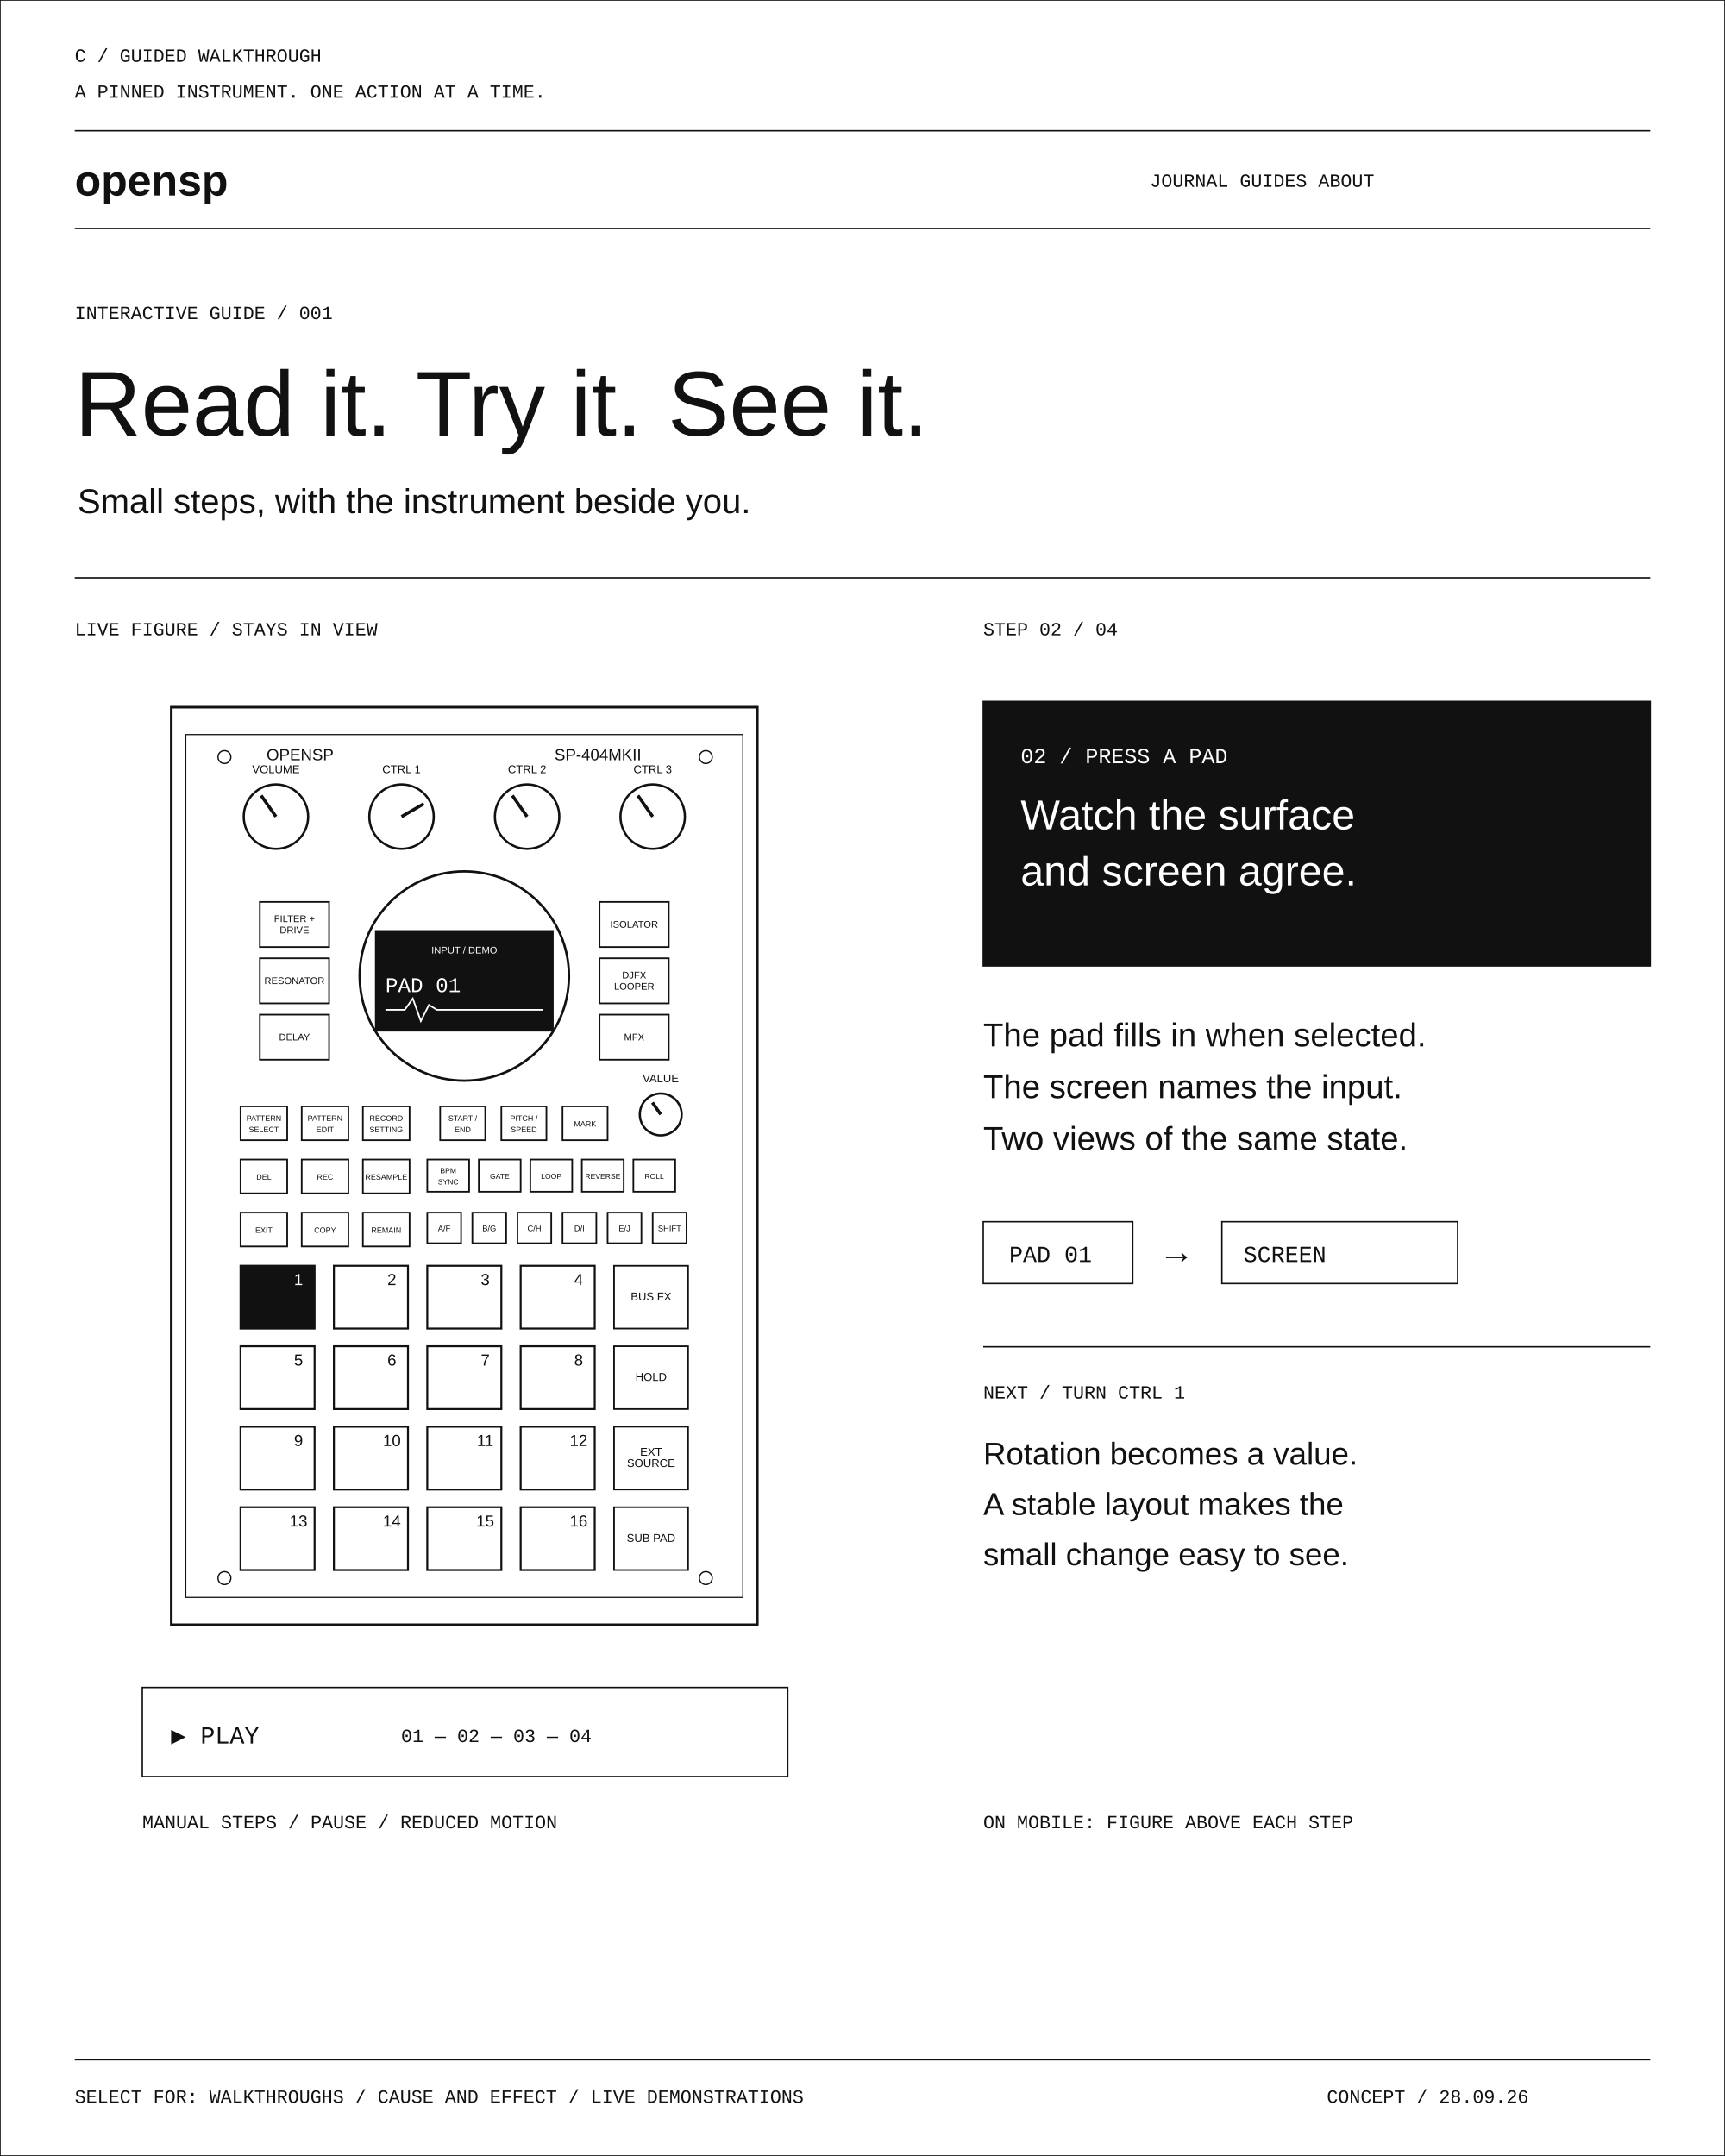
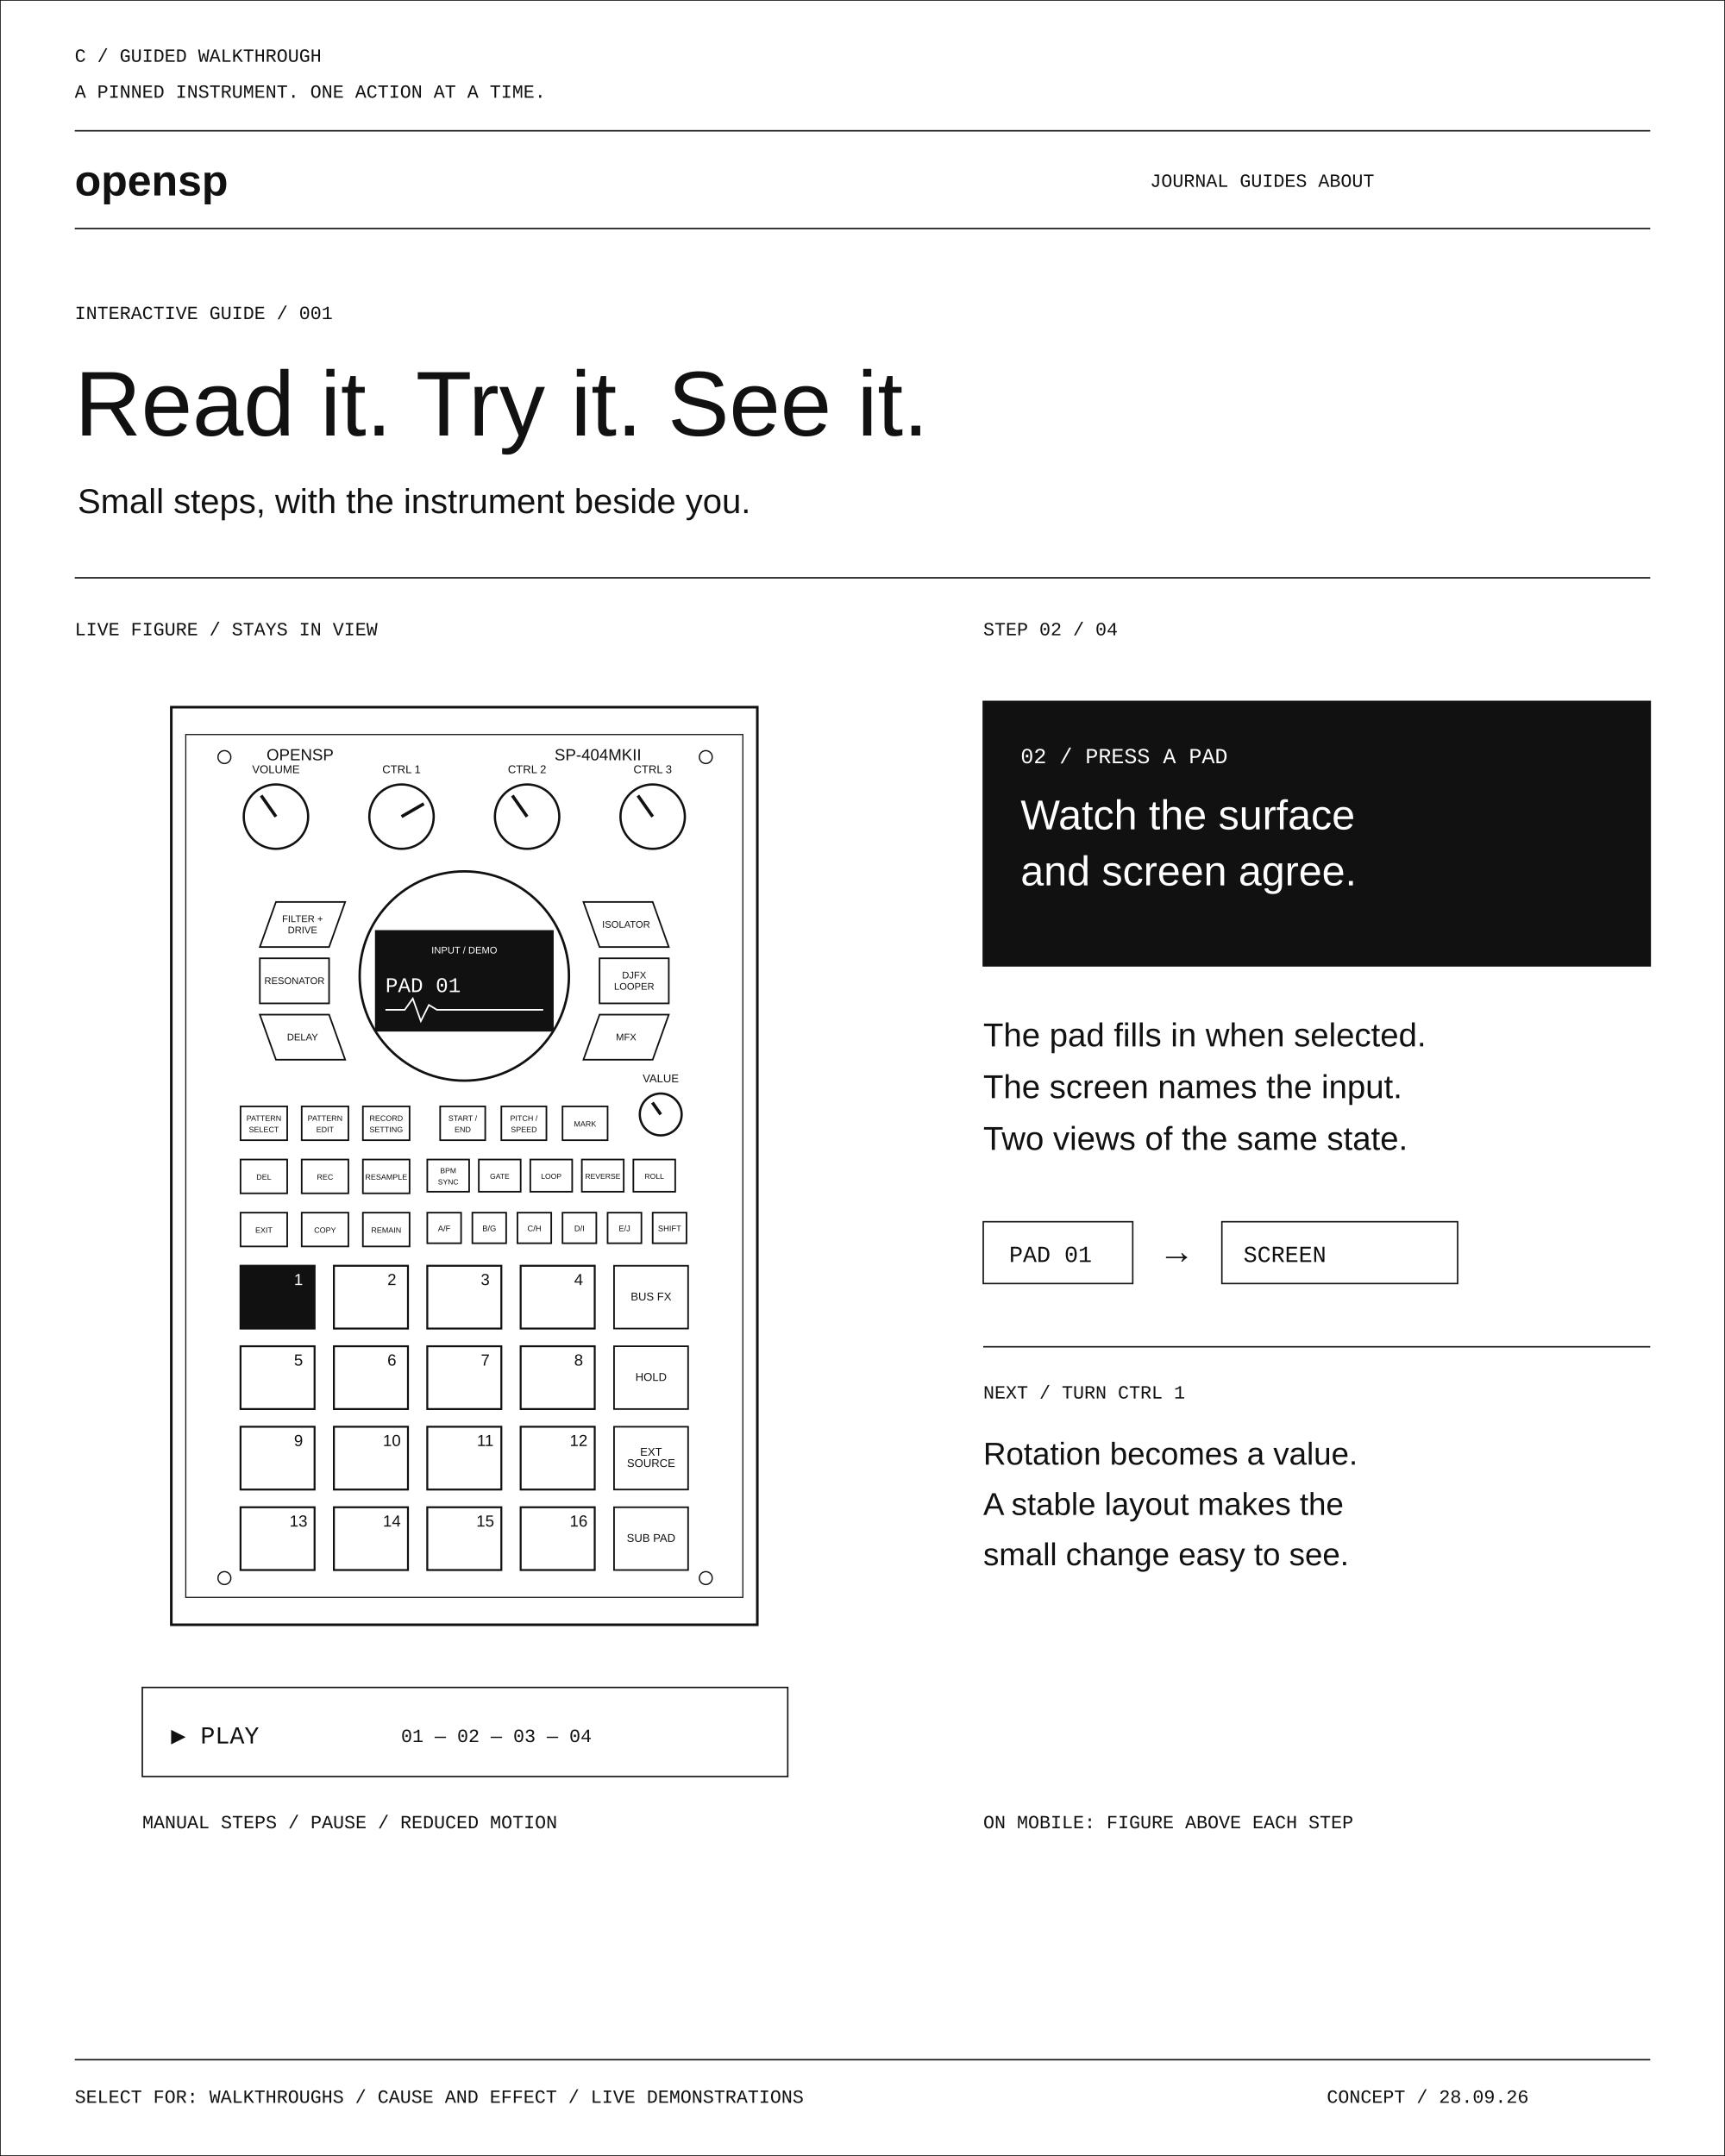
<svg xmlns="http://www.w3.org/2000/svg" width="1200" height="1500" viewBox="0 0 1200 1500">
  <rect x="0" y="0" width="1200" height="1500" fill="white" stroke="#111" stroke-width="1" />
  <text x="52" y="43" font-family="Courier New" font-size="13" font-weight="normal" fill="#111">C / GUIDED WALKTHROUGH</text>
  <text x="52" y="68" font-family="Courier New" font-size="13" font-weight="normal" fill="#111">A PINNED INSTRUMENT. ONE ACTION AT A TIME.</text>
  <path d="M52 91L1148 91" fill="none" stroke="#111" stroke-width="1" />
  <text x="52" y="136" font-family="Arial" font-size="30" font-weight="bold" fill="#111">opensp</text>
  <text x="800" y="130" font-family="Courier New" font-size="13" font-weight="normal" fill="#111">JOURNAL     GUIDES     ABOUT</text>
  <path d="M52 159L1148 159" fill="none" stroke="#111" stroke-width="1" />
  <text x="52" y="222" font-family="Courier New" font-size="13" font-weight="normal" fill="#111">INTERACTIVE GUIDE / 001</text>
  <text x="52" y="303" font-family="Arial" font-size="64" font-weight="normal" fill="#111">Read it. Try it. See it.</text>
  <text x="54" y="357" font-family="Arial" font-size="24" font-weight="normal" fill="#111">Small steps, with the instrument beside you.</text>
  <path d="M52 402L1148 402" fill="none" stroke="#111" stroke-width="1" />
  <text x="52" y="442" font-family="Courier New" font-size="13" font-weight="normal" fill="#111">LIVE FIGURE / STAYS IN VIEW</text>
  <text x="684" y="442" font-family="Courier New" font-size="13" font-weight="normal" fill="#111">STEP 02 / 04</text>
  <g id="instrument" data-part="instrument" transform="translate(99 492) scale(1.12)">
    <g id="enclosure" data-part="enclosure">
      <rect x="18" y="0" width="364" height="570" fill="white" stroke="#111" stroke-width="1.6" />
      <rect x="27" y="17" width="346" height="536" fill="white" stroke="#111" stroke-width="0.7" />
      <text x="98" y="33" text-anchor="middle" font-family="Arial" font-size="10" fill="#111">OPENSP</text>
      <text x="283" y="33" text-anchor="middle" font-family="Arial" font-size="10" fill="#111">SP-404MKII</text>
      <circle cx="51" cy="31" r="4" fill="white" stroke="#111" stroke-width=".8" />
      <circle cx="51" cy="541" r="4" fill="white" stroke="#111" stroke-width=".8" />
      <circle cx="350" cy="31" r="4" fill="white" stroke="#111" stroke-width=".8" />
      <circle cx="350" cy="541" r="4" fill="white" stroke="#111" stroke-width=".8" />
    </g>
    <g id="top-knobs" data-part="top-knobs">
      <g id="volume" data-part="volume">
        <text x="83" y="41" text-anchor="middle" font-family="Arial" font-size="7" fill="#111">VOLUME</text>
        <circle cx="83" cy="68" r="20" fill="white" stroke="#111" stroke-width="1.4" />
        <g id="volume-indicator" data-part="volume-indicator" transform="rotate(-35 83 68)">
          <path d="M83 68V52" stroke="#111" stroke-width="2" />
        </g>
      </g>
      <g id="ctrl-1" data-part="ctrl-1">
        <text x="161" y="41" text-anchor="middle" font-family="Arial" font-size="7" fill="#111">CTRL 1</text>
        <circle cx="161" cy="68" r="20" fill="white" stroke="#111" stroke-width="1.4" />
        <g id="ctrl-1-indicator" data-part="ctrl-1-indicator" transform="rotate(60 161 68)">
          <path d="M161 68V52" stroke="#111" stroke-width="2" />
        </g>
      </g>
      <g id="ctrl-2" data-part="ctrl-2">
        <text x="239" y="41" text-anchor="middle" font-family="Arial" font-size="7" fill="#111">CTRL 2</text>
        <circle cx="239" cy="68" r="20" fill="white" stroke="#111" stroke-width="1.4" />
        <g id="ctrl-2-indicator" data-part="ctrl-2-indicator" transform="rotate(-35 239 68)">
          <path d="M239 68V52" stroke="#111" stroke-width="2" />
        </g>
      </g>
      <g id="ctrl-3" data-part="ctrl-3">
        <text x="317" y="41" text-anchor="middle" font-family="Arial" font-size="7" fill="#111">CTRL 3</text>
        <circle cx="317" cy="68" r="20" fill="white" stroke="#111" stroke-width="1.4" />
        <g id="ctrl-3-indicator" data-part="ctrl-3-indicator" transform="rotate(-35 317 68)">
          <path d="M317 68V52" stroke="#111" stroke-width="2" />
        </g>
      </g>
    </g>
    <g id="display" data-part="display">
      <g id="display-bezel" data-part="display-bezel">
        <circle cx="200" cy="167" r="65" fill="white" stroke="#111" stroke-width="1.5" />
      </g>
      <g id="screen-content" data-part="screen-content">
        <rect x="145" y="139" width="110" height="62" fill="#111" stroke="#111" stroke-width="1" />
        <text x="200" y="153" text-anchor="middle" font-family="Arial" font-size="6" fill="white">INPUT / DEMO</text>
        <text id="screen-value" x="151" y="177" font-family="Courier New" font-size="13" fill="white">PAD 01</text>
        <path id="wave" d="M151 188h12l5 -7 5 14 5 -10 5 3h66" fill="none" stroke="white" />
      </g>
    </g>
    <g id="effect-buttons" data-part="effect-buttons">
      <g id="fx-filter-drive" data-part="fx-filter-drive">
-         <rect x="73" y="121" width="43" height="28" fill="white" stroke="#111" stroke-width="1" />
-         <text x="94.5" y="133.5" text-anchor="middle" font-family="Arial" font-size="6" fill="#111">FILTER +</text>
-         <text x="94.5" y="140.5" text-anchor="middle" font-family="Arial" font-size="6" fill="#111">DRIVE</text>
+         <path d="M83 121h43L116 149H73Z" fill="white" stroke="#111" />
+         <text x="99.5" y="133.5" text-anchor="middle" font-family="Arial" font-size="6" fill="#111">FILTER +</text>
+         <text x="99.5" y="140.5" text-anchor="middle" font-family="Arial" font-size="6" fill="#111">DRIVE</text>
      </g>
      <g id="fx-resonator" data-part="fx-resonator">
-         <rect x="73" y="156" width="43" height="28" fill="white" stroke="#111" stroke-width="1" />
+         <path d="M73 156h43L116 184H73Z" fill="white" stroke="#111" />
        <text x="94.5" y="172.0" text-anchor="middle" font-family="Arial" font-size="6" fill="#111">RESONATOR</text>
      </g>
      <g id="fx-delay" data-part="fx-delay">
-         <rect x="73" y="191" width="43" height="28" fill="white" stroke="#111" stroke-width="1" />
-         <text x="94.5" y="207.0" text-anchor="middle" font-family="Arial" font-size="6" fill="#111">DELAY</text>
+         <path d="M73 191h43L126 219H83Z" fill="white" stroke="#111" />
+         <text x="99.5" y="207.0" text-anchor="middle" font-family="Arial" font-size="6" fill="#111">DELAY</text>
      </g>
      <g id="fx-isolator" data-part="fx-isolator">
-         <rect x="284" y="121" width="43" height="28" fill="white" stroke="#111" stroke-width="1" />
-         <text x="305.5" y="137.0" text-anchor="middle" font-family="Arial" font-size="6" fill="#111">ISOLATOR</text>
+         <path d="M274 121h43L327 149H284Z" fill="white" stroke="#111" />
+         <text x="300.5" y="137.0" text-anchor="middle" font-family="Arial" font-size="6" fill="#111">ISOLATOR</text>
      </g>
      <g id="fx-djfx-looper" data-part="fx-djfx-looper">
-         <rect x="284" y="156" width="43" height="28" fill="white" stroke="#111" stroke-width="1" />
+         <path d="M284 156h43L327 184H284Z" fill="white" stroke="#111" />
        <text x="305.5" y="168.5" text-anchor="middle" font-family="Arial" font-size="6" fill="#111">DJFX</text>
        <text x="305.5" y="175.5" text-anchor="middle" font-family="Arial" font-size="6" fill="#111">LOOPER</text>
      </g>
      <g id="fx-mfx" data-part="fx-mfx">
-         <rect x="284" y="191" width="43" height="28" fill="white" stroke="#111" stroke-width="1" />
-         <text x="305.5" y="207.0" text-anchor="middle" font-family="Arial" font-size="6" fill="#111">MFX</text>
+         <path d="M284 191h43L317 219H274Z" fill="white" stroke="#111" />
+         <text x="300.5" y="207.0" text-anchor="middle" font-family="Arial" font-size="6" fill="#111">MFX</text>
      </g>
    </g>
    <g id="control-section" data-part="control-section">
      <g id="record-edit-buttons" data-part="record-edit-buttons">
        <g id="pattern-select" data-part="pattern-select">
          <rect x="61" y="248" width="29" height="21" fill="white" stroke="#111" stroke-width="1" />
          <text x="75.5" y="257.0" text-anchor="middle" font-family="Arial" font-size="4.8" fill="#111">PATTERN</text>
          <text x="75.5" y="264.0" text-anchor="middle" font-family="Arial" font-size="4.8" fill="#111">SELECT</text>
        </g>
        <g id="pattern-edit" data-part="pattern-edit">
          <rect x="99" y="248" width="29" height="21" fill="white" stroke="#111" stroke-width="1" />
          <text x="113.5" y="257.0" text-anchor="middle" font-family="Arial" font-size="4.8" fill="#111">PATTERN</text>
          <text x="113.5" y="264.0" text-anchor="middle" font-family="Arial" font-size="4.8" fill="#111">EDIT</text>
        </g>
        <g id="record-setting" data-part="record-setting">
          <rect x="137" y="248" width="29" height="21" fill="white" stroke="#111" stroke-width="1" />
          <text x="151.5" y="257.0" text-anchor="middle" font-family="Arial" font-size="4.8" fill="#111">RECORD</text>
          <text x="151.5" y="264.0" text-anchor="middle" font-family="Arial" font-size="4.8" fill="#111">SETTING</text>
        </g>
        <g id="del" data-part="del">
          <rect x="61" y="281" width="29" height="21" fill="white" stroke="#111" stroke-width="1" />
          <text x="75.5" y="293.5" text-anchor="middle" font-family="Arial" font-size="4.8" fill="#111">DEL</text>
        </g>
        <g id="rec" data-part="rec">
          <rect x="99" y="281" width="29" height="21" fill="white" stroke="#111" stroke-width="1" />
          <text x="113.5" y="293.5" text-anchor="middle" font-family="Arial" font-size="4.8" fill="#111">REC</text>
        </g>
        <g id="resample" data-part="resample">
          <rect x="137" y="281" width="29" height="21" fill="white" stroke="#111" stroke-width="1" />
          <text x="151.5" y="293.5" text-anchor="middle" font-family="Arial" font-size="4.8" fill="#111">RESAMPLE</text>
        </g>
        <g id="exit" data-part="exit">
          <rect x="61" y="314" width="29" height="21" fill="white" stroke="#111" stroke-width="1" />
          <text x="75.5" y="326.5" text-anchor="middle" font-family="Arial" font-size="4.8" fill="#111">EXIT</text>
        </g>
        <g id="copy" data-part="copy">
          <rect x="99" y="314" width="29" height="21" fill="white" stroke="#111" stroke-width="1" />
          <text x="113.5" y="326.5" text-anchor="middle" font-family="Arial" font-size="4.8" fill="#111">COPY</text>
        </g>
        <g id="remain" data-part="remain">
          <rect x="137" y="314" width="29" height="21" fill="white" stroke="#111" stroke-width="1" />
          <text x="151.5" y="326.5" text-anchor="middle" font-family="Arial" font-size="4.8" fill="#111">REMAIN</text>
        </g>
      </g>
      <g id="sample-bank-buttons" data-part="sample-bank-buttons">
        <g id="start-end" data-part="start-end">
          <rect x="185" y="248" width="28" height="21" fill="white" stroke="#111" stroke-width="1" />
          <text x="199.0" y="257.0" text-anchor="middle" font-family="Arial" font-size="4.8" fill="#111">START /</text>
          <text x="199.0" y="264.0" text-anchor="middle" font-family="Arial" font-size="4.8" fill="#111">END</text>
        </g>
        <g id="pitch-speed" data-part="pitch-speed">
          <rect x="223" y="248" width="28" height="21" fill="white" stroke="#111" stroke-width="1" />
          <text x="237.0" y="257.0" text-anchor="middle" font-family="Arial" font-size="4.8" fill="#111">PITCH /</text>
          <text x="237.0" y="264.0" text-anchor="middle" font-family="Arial" font-size="4.8" fill="#111">SPEED</text>
        </g>
        <g id="mark" data-part="mark">
          <rect x="261" y="248" width="28" height="21" fill="white" stroke="#111" stroke-width="1" />
          <text x="275.0" y="260.5" text-anchor="middle" font-family="Arial" font-size="4.8" fill="#111">MARK</text>
        </g>
        <g id="value" data-part="value">
          <text x="322" y="233" text-anchor="middle" font-family="Arial" font-size="7" fill="#111">VALUE</text>
          <circle cx="322" cy="253" r="13" fill="white" stroke="#111" stroke-width="1.4" />
          <g id="value-indicator" data-part="value-indicator" transform="rotate(-35 322 253)">
            <path d="M322 253V244" stroke="#111" stroke-width="2" />
          </g>
        </g>
        <g id="bpm-sync" data-part="bpm-sync">
          <rect x="177" y="281" width="26" height="20" fill="white" stroke="#111" stroke-width="1" />
          <text x="190.0" y="289.5" text-anchor="middle" font-family="Arial" font-size="4.6" fill="#111">BPM</text>
          <text x="190.0" y="296.5" text-anchor="middle" font-family="Arial" font-size="4.6" fill="#111">SYNC</text>
        </g>
        <g id="gate" data-part="gate">
          <rect x="209" y="281" width="26" height="20" fill="white" stroke="#111" stroke-width="1" />
          <text x="222.0" y="293.0" text-anchor="middle" font-family="Arial" font-size="4.6" fill="#111">GATE</text>
        </g>
        <g id="loop" data-part="loop">
          <rect x="241" y="281" width="26" height="20" fill="white" stroke="#111" stroke-width="1" />
          <text x="254.0" y="293.0" text-anchor="middle" font-family="Arial" font-size="4.6" fill="#111">LOOP</text>
        </g>
        <g id="reverse" data-part="reverse">
          <rect x="273" y="281" width="26" height="20" fill="white" stroke="#111" stroke-width="1" />
          <text x="286.0" y="293.0" text-anchor="middle" font-family="Arial" font-size="4.6" fill="#111">REVERSE</text>
        </g>
        <g id="roll" data-part="roll">
          <rect x="305" y="281" width="26" height="20" fill="white" stroke="#111" stroke-width="1" />
          <text x="318.0" y="293.0" text-anchor="middle" font-family="Arial" font-size="4.6" fill="#111">ROLL</text>
        </g>
        <g id="bank-a-f" data-part="bank-a-f">
          <rect x="177" y="314" width="21" height="19" fill="white" stroke="#111" stroke-width="1" />
          <text x="187.5" y="325.5" text-anchor="middle" font-family="Arial" font-size="5" fill="#111">A/F</text>
        </g>
        <g id="bank-b-g" data-part="bank-b-g">
          <rect x="205" y="314" width="21" height="19" fill="white" stroke="#111" stroke-width="1" />
          <text x="215.5" y="325.5" text-anchor="middle" font-family="Arial" font-size="5" fill="#111">B/G</text>
        </g>
        <g id="bank-c-h" data-part="bank-c-h">
          <rect x="233" y="314" width="21" height="19" fill="white" stroke="#111" stroke-width="1" />
          <text x="243.5" y="325.5" text-anchor="middle" font-family="Arial" font-size="5" fill="#111">C/H</text>
        </g>
        <g id="bank-d-i" data-part="bank-d-i">
          <rect x="261" y="314" width="21" height="19" fill="white" stroke="#111" stroke-width="1" />
          <text x="271.5" y="325.5" text-anchor="middle" font-family="Arial" font-size="5" fill="#111">D/I</text>
        </g>
        <g id="bank-e-j" data-part="bank-e-j">
          <rect x="289" y="314" width="21" height="19" fill="white" stroke="#111" stroke-width="1" />
          <text x="299.5" y="325.5" text-anchor="middle" font-family="Arial" font-size="5" fill="#111">E/J</text>
        </g>
        <g id="shift" data-part="shift">
          <rect x="317" y="314" width="21" height="19" fill="white" stroke="#111" stroke-width="1" />
          <text x="327.5" y="325.5" text-anchor="middle" font-family="Arial" font-size="5" fill="#111">SHIFT</text>
        </g>
      </g>
    </g>
    <g id="pad-grid" data-part="pad-grid">
      <g id="pad-1" data-part="pad-1" class="pad" role="button" tabindex="0" aria-label="Pad 1" data-pad="1">
        <rect x="61" y="347" width="46" height="39" fill="#111" stroke="#111" stroke-width="1.2" />
        <text x="97" y="359" text-anchor="middle" font-family="Arial" font-size="10" fill="white">1</text>
      </g>
      <g id="pad-2" data-part="pad-2" class="pad" role="button" tabindex="0" aria-label="Pad 2" data-pad="2">
        <rect x="119" y="347" width="46" height="39" fill="white" stroke="#111" stroke-width="1.2" />
        <text x="155" y="359" text-anchor="middle" font-family="Arial" font-size="10" fill="#111">2</text>
      </g>
      <g id="pad-3" data-part="pad-3" class="pad" role="button" tabindex="0" aria-label="Pad 3" data-pad="3">
        <rect x="177" y="347" width="46" height="39" fill="white" stroke="#111" stroke-width="1.2" />
        <text x="213" y="359" text-anchor="middle" font-family="Arial" font-size="10" fill="#111">3</text>
      </g>
      <g id="pad-4" data-part="pad-4" class="pad" role="button" tabindex="0" aria-label="Pad 4" data-pad="4">
        <rect x="235" y="347" width="46" height="39" fill="white" stroke="#111" stroke-width="1.2" />
        <text x="271" y="359" text-anchor="middle" font-family="Arial" font-size="10" fill="#111">4</text>
      </g>
      <g id="pad-5" data-part="pad-5" class="pad" role="button" tabindex="0" aria-label="Pad 5" data-pad="5">
        <rect x="61" y="397" width="46" height="39" fill="white" stroke="#111" stroke-width="1.2" />
        <text x="97" y="409" text-anchor="middle" font-family="Arial" font-size="10" fill="#111">5</text>
      </g>
      <g id="pad-6" data-part="pad-6" class="pad" role="button" tabindex="0" aria-label="Pad 6" data-pad="6">
        <rect x="119" y="397" width="46" height="39" fill="white" stroke="#111" stroke-width="1.2" />
        <text x="155" y="409" text-anchor="middle" font-family="Arial" font-size="10" fill="#111">6</text>
      </g>
      <g id="pad-7" data-part="pad-7" class="pad" role="button" tabindex="0" aria-label="Pad 7" data-pad="7">
        <rect x="177" y="397" width="46" height="39" fill="white" stroke="#111" stroke-width="1.2" />
        <text x="213" y="409" text-anchor="middle" font-family="Arial" font-size="10" fill="#111">7</text>
      </g>
      <g id="pad-8" data-part="pad-8" class="pad" role="button" tabindex="0" aria-label="Pad 8" data-pad="8">
        <rect x="235" y="397" width="46" height="39" fill="white" stroke="#111" stroke-width="1.2" />
        <text x="271" y="409" text-anchor="middle" font-family="Arial" font-size="10" fill="#111">8</text>
      </g>
      <g id="pad-9" data-part="pad-9" class="pad" role="button" tabindex="0" aria-label="Pad 9" data-pad="9">
        <rect x="61" y="447" width="46" height="39" fill="white" stroke="#111" stroke-width="1.2" />
        <text x="97" y="459" text-anchor="middle" font-family="Arial" font-size="10" fill="#111">9</text>
      </g>
      <g id="pad-10" data-part="pad-10" class="pad" role="button" tabindex="0" aria-label="Pad 10" data-pad="10">
        <rect x="119" y="447" width="46" height="39" fill="white" stroke="#111" stroke-width="1.2" />
        <text x="155" y="459" text-anchor="middle" font-family="Arial" font-size="10" fill="#111">10</text>
      </g>
      <g id="pad-11" data-part="pad-11" class="pad" role="button" tabindex="0" aria-label="Pad 11" data-pad="11">
        <rect x="177" y="447" width="46" height="39" fill="white" stroke="#111" stroke-width="1.2" />
        <text x="213" y="459" text-anchor="middle" font-family="Arial" font-size="10" fill="#111">11</text>
      </g>
      <g id="pad-12" data-part="pad-12" class="pad" role="button" tabindex="0" aria-label="Pad 12" data-pad="12">
        <rect x="235" y="447" width="46" height="39" fill="white" stroke="#111" stroke-width="1.2" />
        <text x="271" y="459" text-anchor="middle" font-family="Arial" font-size="10" fill="#111">12</text>
      </g>
      <g id="pad-13" data-part="pad-13" class="pad" role="button" tabindex="0" aria-label="Pad 13" data-pad="13">
        <rect x="61" y="497" width="46" height="39" fill="white" stroke="#111" stroke-width="1.2" />
        <text x="97" y="509" text-anchor="middle" font-family="Arial" font-size="10" fill="#111">13</text>
      </g>
      <g id="pad-14" data-part="pad-14" class="pad" role="button" tabindex="0" aria-label="Pad 14" data-pad="14">
        <rect x="119" y="497" width="46" height="39" fill="white" stroke="#111" stroke-width="1.2" />
        <text x="155" y="509" text-anchor="middle" font-family="Arial" font-size="10" fill="#111">14</text>
      </g>
      <g id="pad-15" data-part="pad-15" class="pad" role="button" tabindex="0" aria-label="Pad 15" data-pad="15">
        <rect x="177" y="497" width="46" height="39" fill="white" stroke="#111" stroke-width="1.2" />
        <text x="213" y="509" text-anchor="middle" font-family="Arial" font-size="10" fill="#111">15</text>
      </g>
      <g id="pad-16" data-part="pad-16" class="pad" role="button" tabindex="0" aria-label="Pad 16" data-pad="16">
        <rect x="235" y="497" width="46" height="39" fill="white" stroke="#111" stroke-width="1.2" />
        <text x="271" y="509" text-anchor="middle" font-family="Arial" font-size="10" fill="#111">16</text>
      </g>
    </g>
    <g id="performance-buttons" data-part="performance-buttons">
      <g id="bus-fx" data-part="bus-fx">
        <rect x="293" y="347" width="46" height="39" fill="white" stroke="#111" stroke-width="1" />
        <text x="316.0" y="368.5" text-anchor="middle" font-family="Arial" font-size="7" fill="#111">BUS FX</text>
      </g>
      <g id="hold" data-part="hold">
        <rect x="293" y="397" width="46" height="39" fill="white" stroke="#111" stroke-width="1" />
        <text x="316.0" y="418.5" text-anchor="middle" font-family="Arial" font-size="7" fill="#111">HOLD</text>
      </g>
      <g id="ext-source" data-part="ext-source">
        <rect x="293" y="447" width="46" height="39" fill="white" stroke="#111" stroke-width="1" />
        <text x="316.0" y="465.0" text-anchor="middle" font-family="Arial" font-size="7" fill="#111">EXT</text>
        <text x="316.0" y="472.0" text-anchor="middle" font-family="Arial" font-size="7" fill="#111">SOURCE</text>
      </g>
      <g id="sub-pad" data-part="sub-pad">
        <rect x="293" y="497" width="46" height="39" fill="white" stroke="#111" stroke-width="1" />
        <text x="316.0" y="518.5" text-anchor="middle" font-family="Arial" font-size="7" fill="#111">SUB PAD</text>
      </g>
    </g>
  </g>
  <rect x="684" y="488" width="464" height="184" fill="#111" stroke="#111" stroke-width="1" />
  <text x="710" y="520" font-family="Courier New" font-size="13" font-weight="normal" fill="#111" />
  <text x="710" y="531" font-family="Courier New" font-size="15" font-weight="normal" fill="white">02 / PRESS A PAD</text>
  <text x="710" y="577" font-family="Arial" font-size="29" font-weight="normal" fill="white">Watch the surface</text>
  <text x="710" y="616" font-family="Arial" font-size="29" font-weight="normal" fill="white">and screen agree.</text>
  <text x="684" y="728" font-family="Arial" font-size="23" font-weight="normal" fill="#111">The pad fills in when selected.</text>
  <text x="684" y="764" font-family="Arial" font-size="23" font-weight="normal" fill="#111">The screen names the input.</text>
  <text x="684" y="800" font-family="Arial" font-size="23" font-weight="normal" fill="#111">Two views of the same state.</text>
  <rect x="684" y="850" width="104" height="43" fill="white" stroke="#111" stroke-width="1" />
  <text x="702" y="878" font-family="Courier New" font-size="16" font-weight="normal" fill="#111">PAD 01</text>
  <text x="806" y="879" font-family="Arial" font-size="25" font-weight="normal" fill="#111">→</text>
  <rect x="850" y="850" width="164" height="43" fill="white" stroke="#111" stroke-width="1" />
  <text x="865" y="878" font-family="Courier New" font-size="16" font-weight="normal" fill="#111">SCREEN</text>
  <path d="M684 937L1148 937" fill="none" stroke="#111" stroke-width="1" />
  <text x="684" y="973" font-family="Courier New" font-size="13" font-weight="normal" fill="#111">NEXT / TURN CTRL 1</text>
  <text x="684" y="1019" font-family="Arial" font-size="22" font-weight="normal" fill="#111">Rotation becomes a value.</text>
  <text x="684" y="1054" font-family="Arial" font-size="22" font-weight="normal" fill="#111">A stable layout makes the</text>
  <text x="684" y="1089" font-family="Arial" font-size="22" font-weight="normal" fill="#111">small change easy to see.</text>
  <rect x="99" y="1174" width="449" height="62" fill="white" stroke="#111" stroke-width="1" />
  <text x="119" y="1213" font-family="Courier New" font-size="17" font-weight="normal" fill="#111">▶  PLAY</text>
  <text x="279" y="1212" font-family="Courier New" font-size="13" font-weight="normal" fill="#111">01 — 02 — 03 — 04</text>
  <text x="99" y="1272" font-family="Courier New" font-size="13" font-weight="normal" fill="#111">MANUAL STEPS / PAUSE / REDUCED MOTION</text>
  <text x="684" y="1272" font-family="Courier New" font-size="13" font-weight="normal" fill="#111">ON MOBILE: FIGURE ABOVE EACH STEP</text>
  <path d="M52 1433L1148 1433" fill="none" stroke="#111" stroke-width="1" />
  <text x="52" y="1463" font-family="Courier New" font-size="13" font-weight="normal" fill="#111">SELECT FOR: WALKTHROUGHS / CAUSE AND EFFECT / LIVE DEMONSTRATIONS</text>
  <text x="923" y="1463" font-family="Courier New" font-size="13" font-weight="normal" fill="#111">CONCEPT / 28.09.26</text>
</svg>
